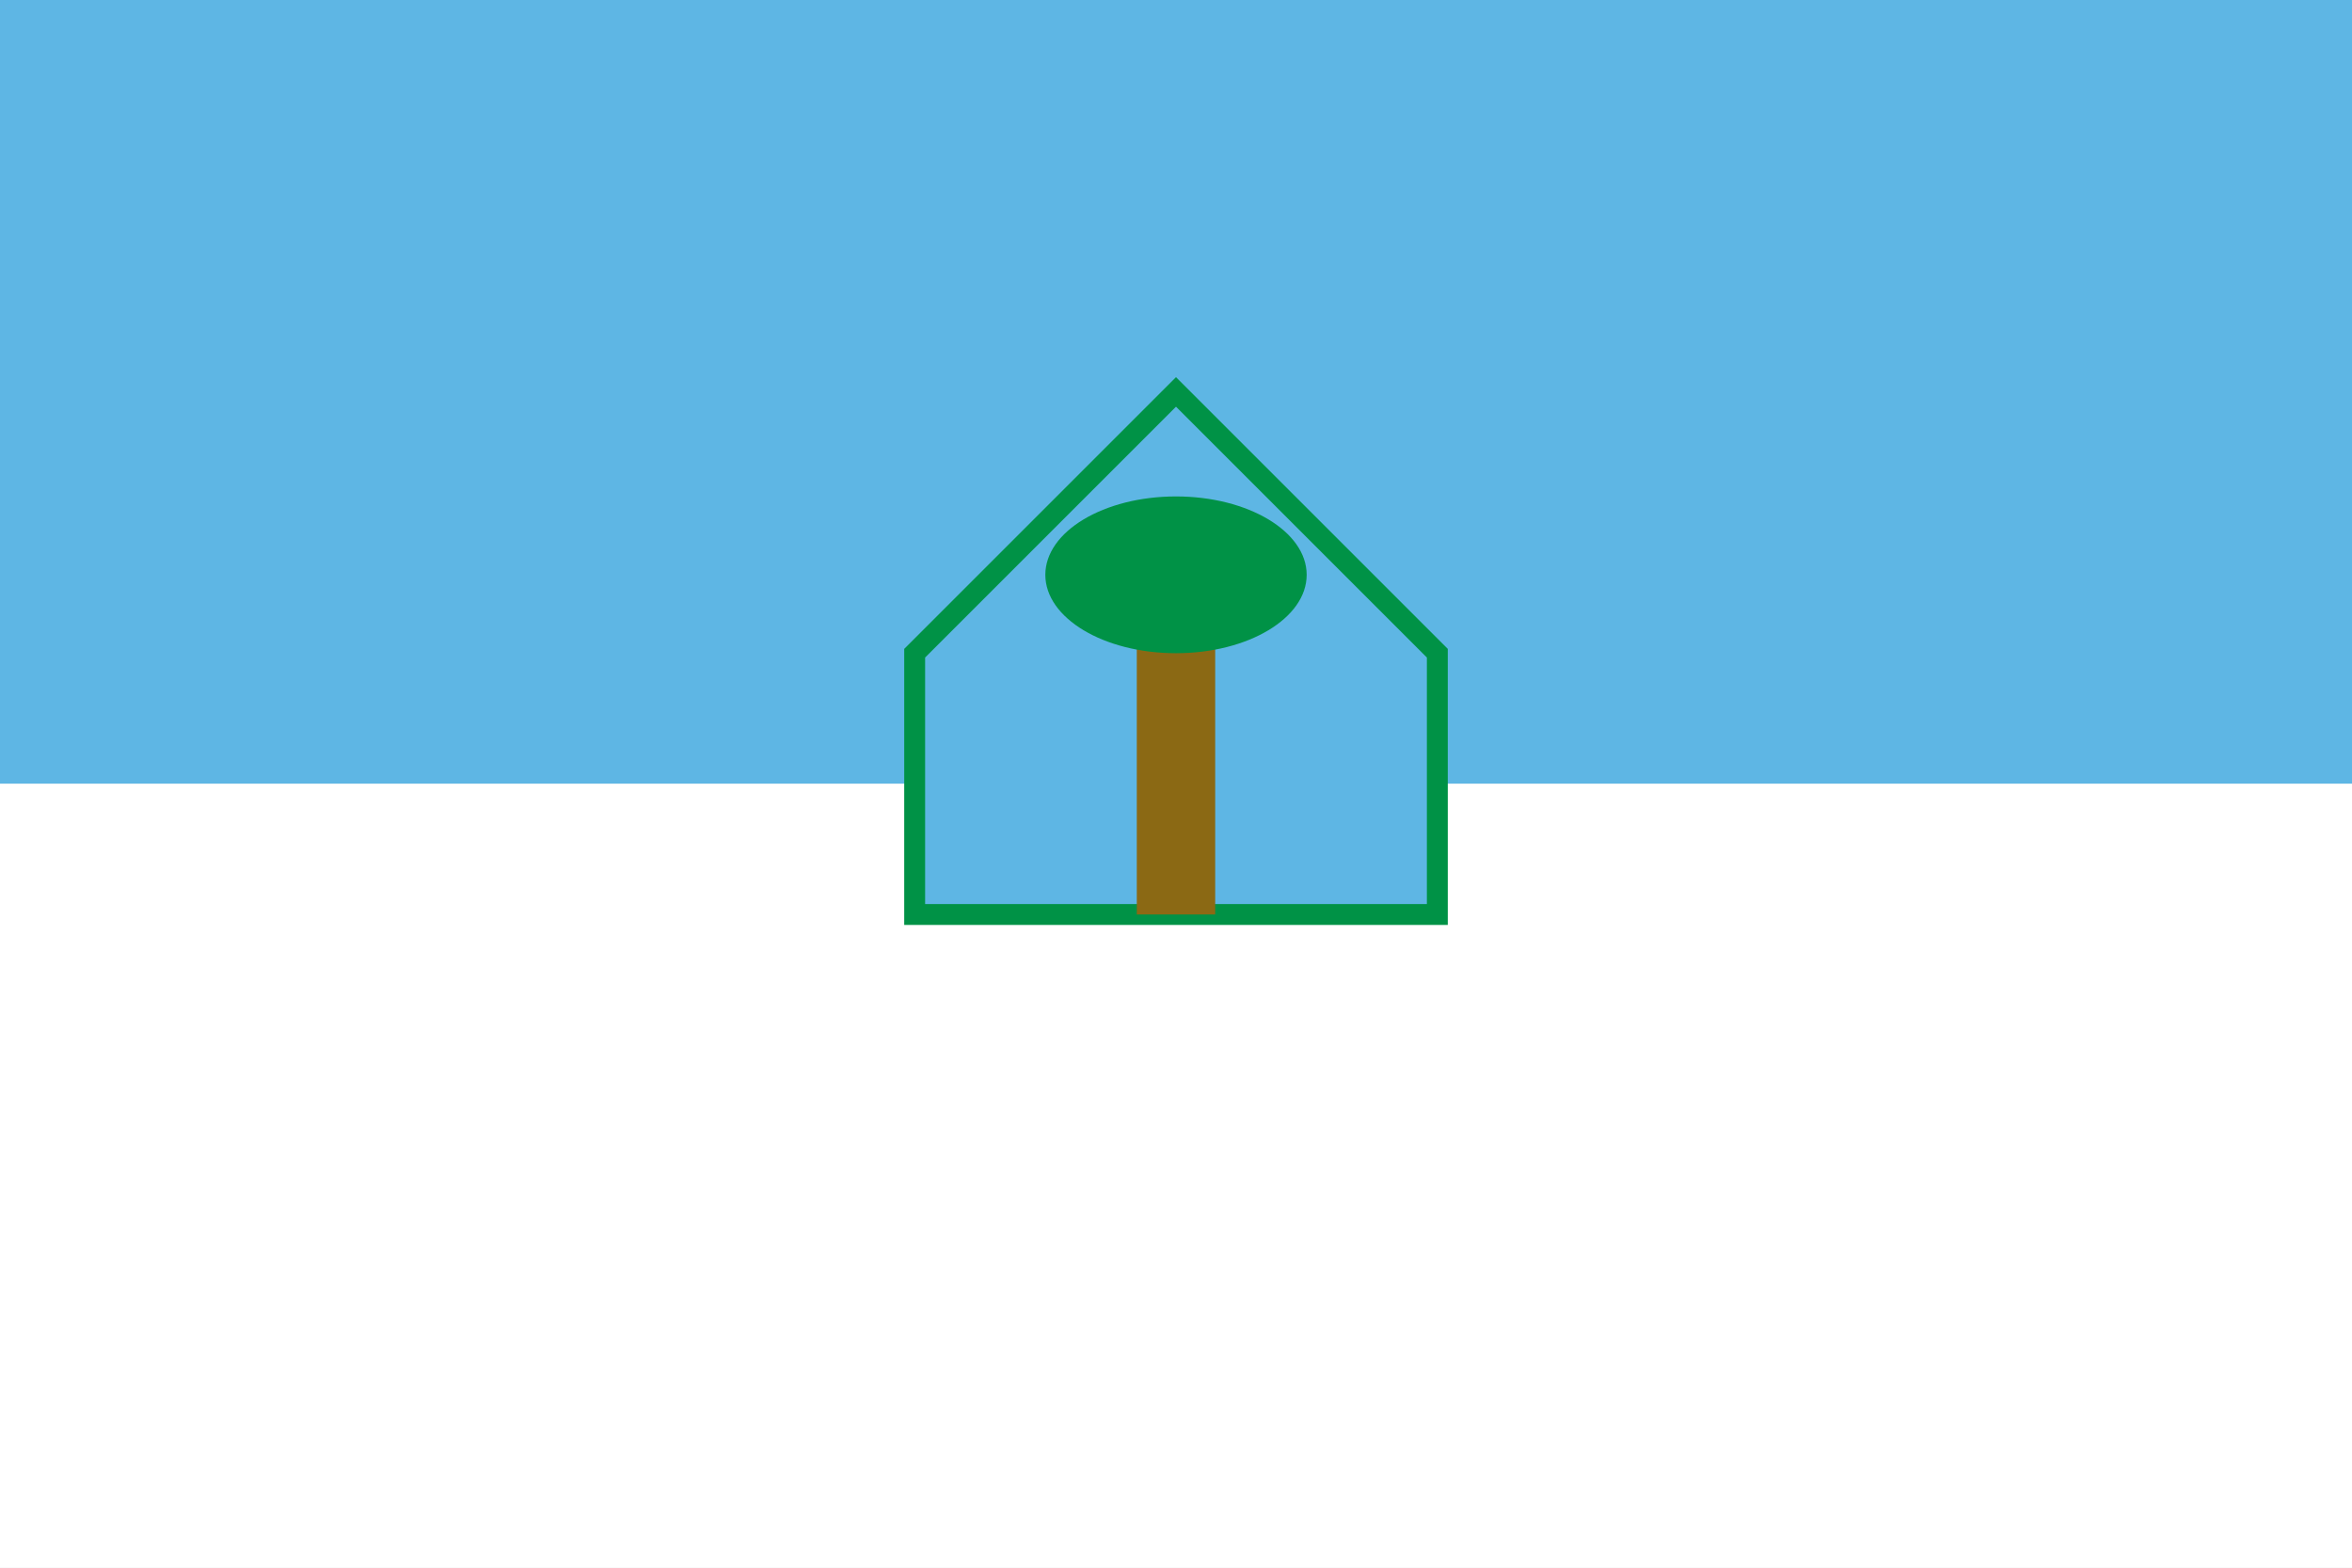
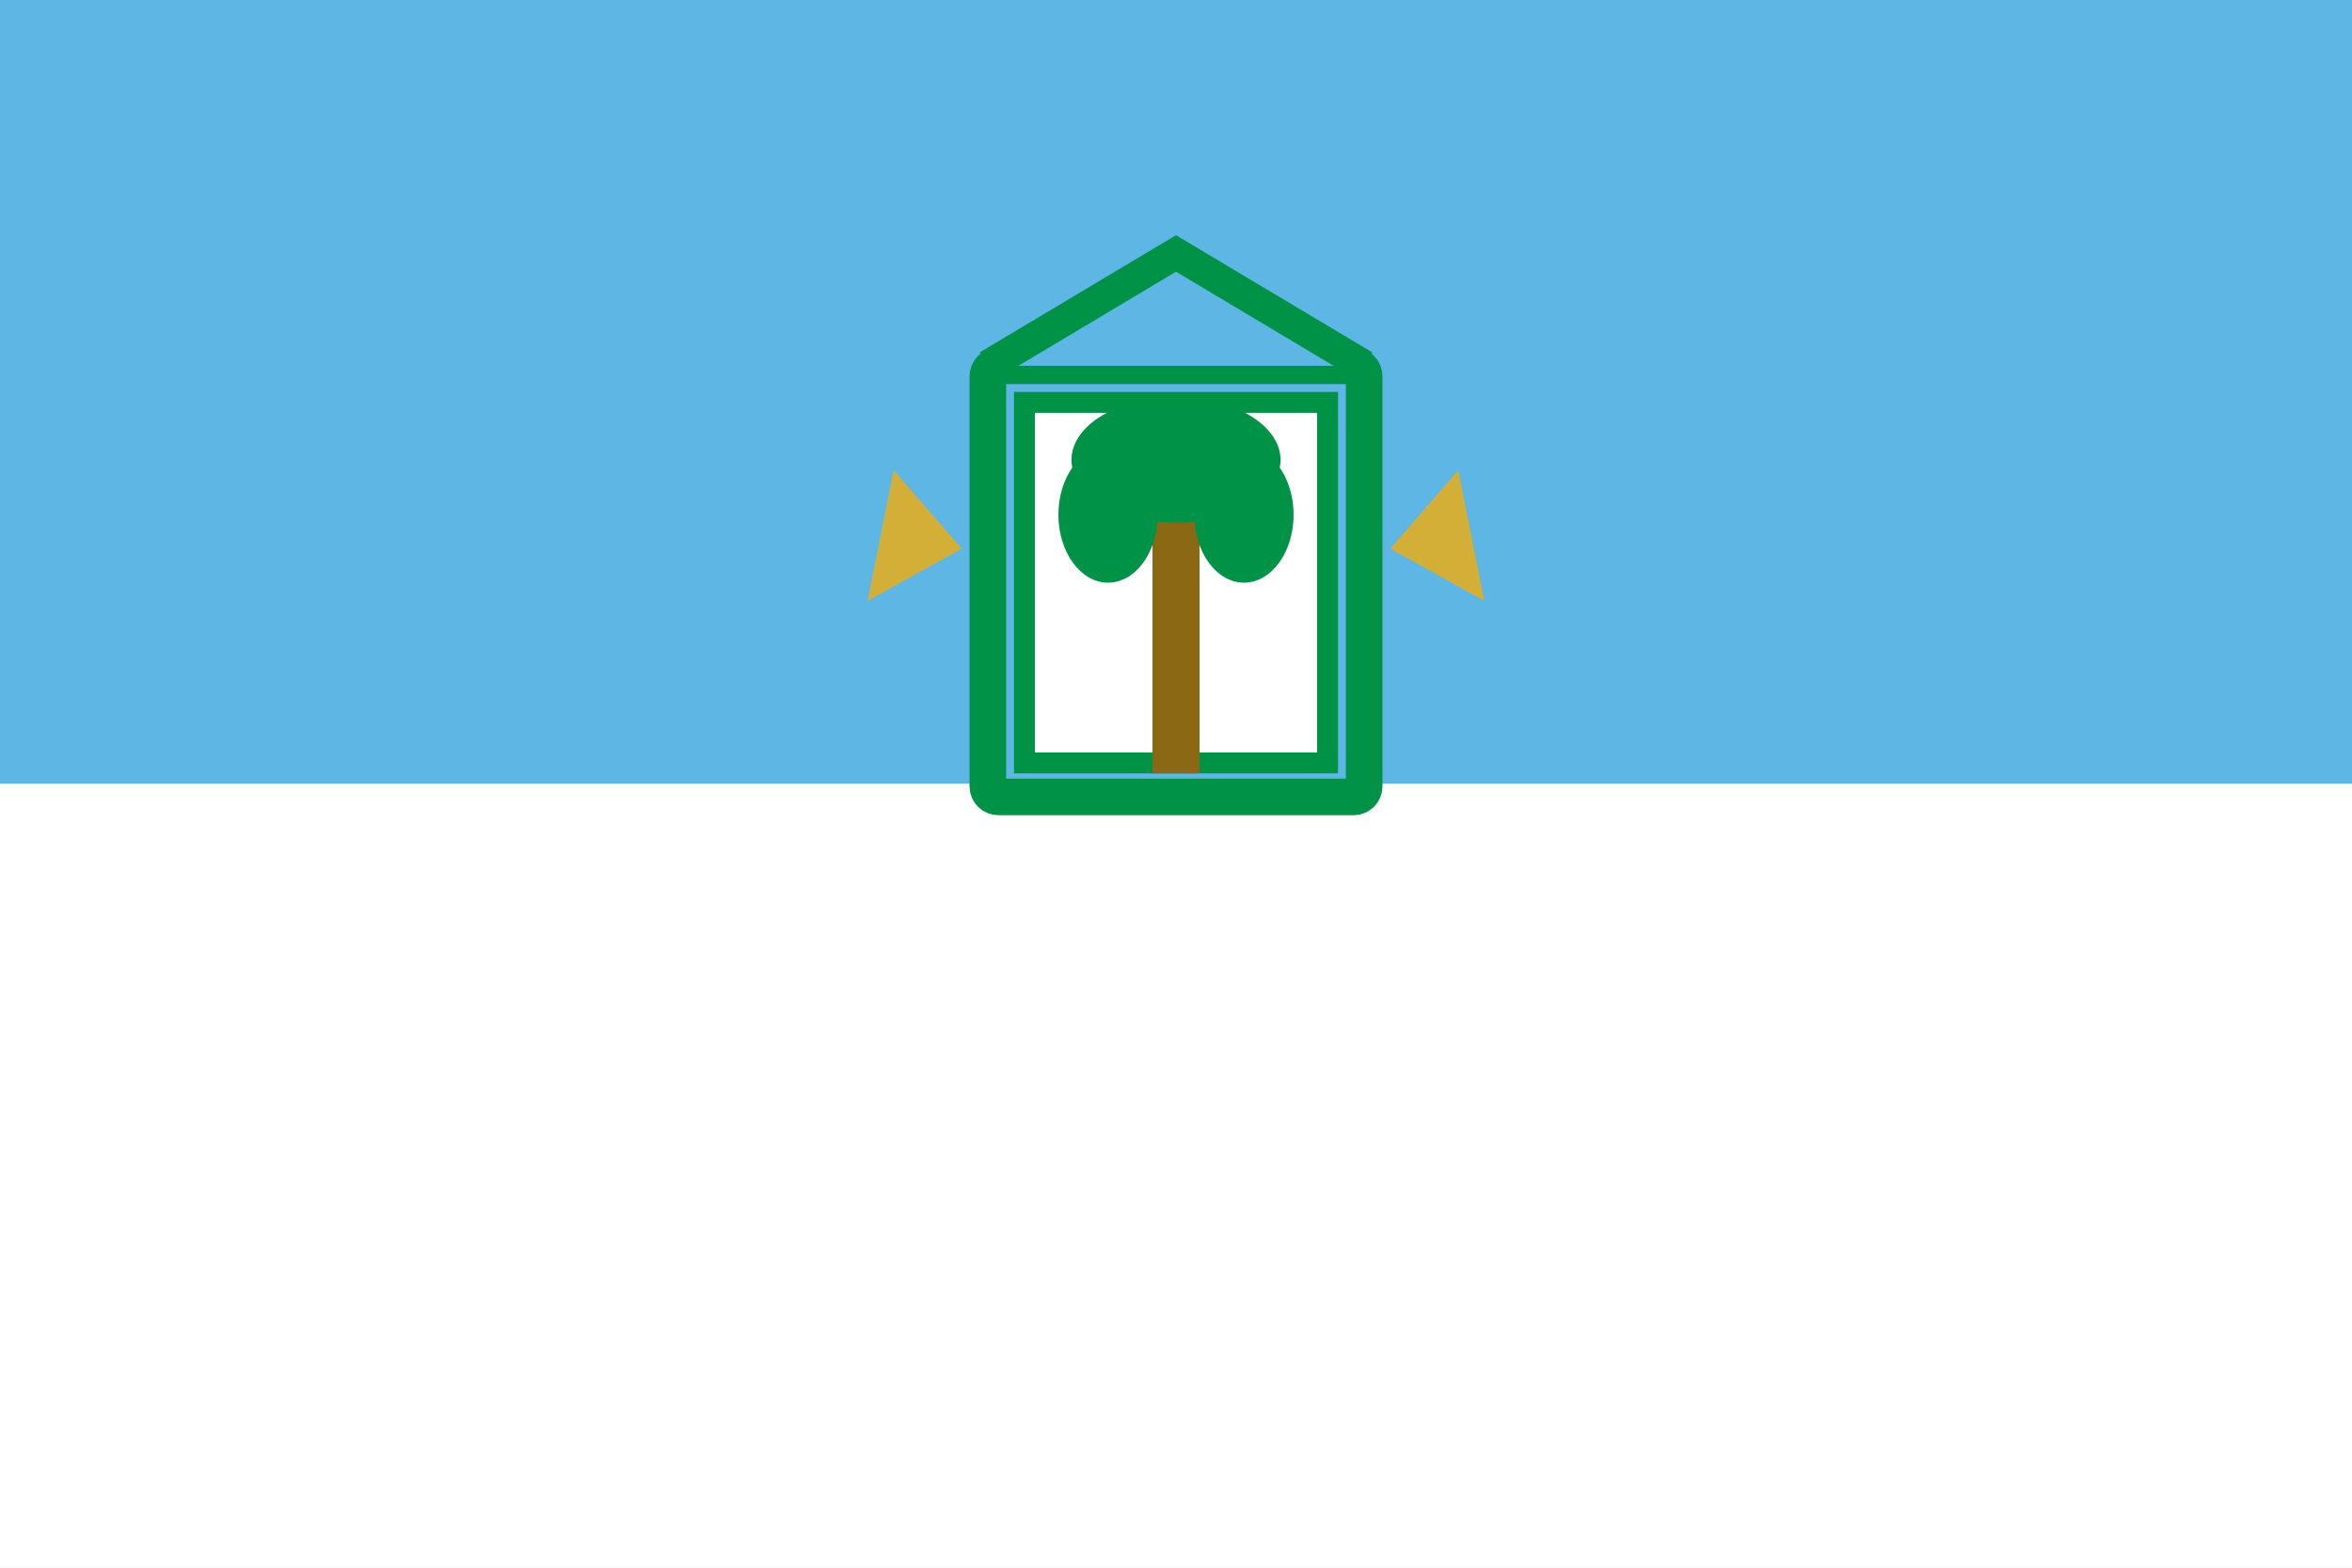
<svg xmlns="http://www.w3.org/2000/svg" viewBox="0 0 900 600">
  <rect width="900" height="300" fill="#5EB6E4" />
  <rect y="300" width="900" height="300" fill="#FFFFFF" />
-   <g transform="translate(350,150)">
-     <polygon points="100,0 200,100 200,200 0,200 0,100" fill="#5EB6E4" stroke="#009246" stroke-width="8" />
-     <rect x="85" y="80" width="30" height="120" fill="#8B6914" />
-     <ellipse cx="100" cy="70" rx="50" ry="30" fill="#009246" />
+   <g transform="translate(450,272)">
+     <rect x="-72" y="-132" width="144" height="165" fill="#5EB6E4" stroke="#009246" stroke-width="14" rx="4" />
+     <rect x="-58" y="-118" width="116" height="138" fill="#FFFFFF" stroke="#009246" stroke-width="8" />
+     <path d="M-72,-132 L0,-175 L72,-132" fill="#5EB6E4" stroke="#009246" stroke-width="12" />
+     <rect x="-9" y="-88" width="18" height="112" fill="#8B6914" />
+     <ellipse cx="0" cy="-96" rx="40" ry="24" fill="#009246" />
+     <ellipse cx="-26" cy="-75" rx="19" ry="26" fill="#009246" />
+     <ellipse cx="26" cy="-75" rx="19" ry="26" fill="#009246" />
+     <polygon points="-108,-92 -82,-62 -118,-42" fill="#D4AF37" />
+     <polygon points="108,-92 82,-62 118,-42" fill="#D4AF37" />
  </g>
</svg>
